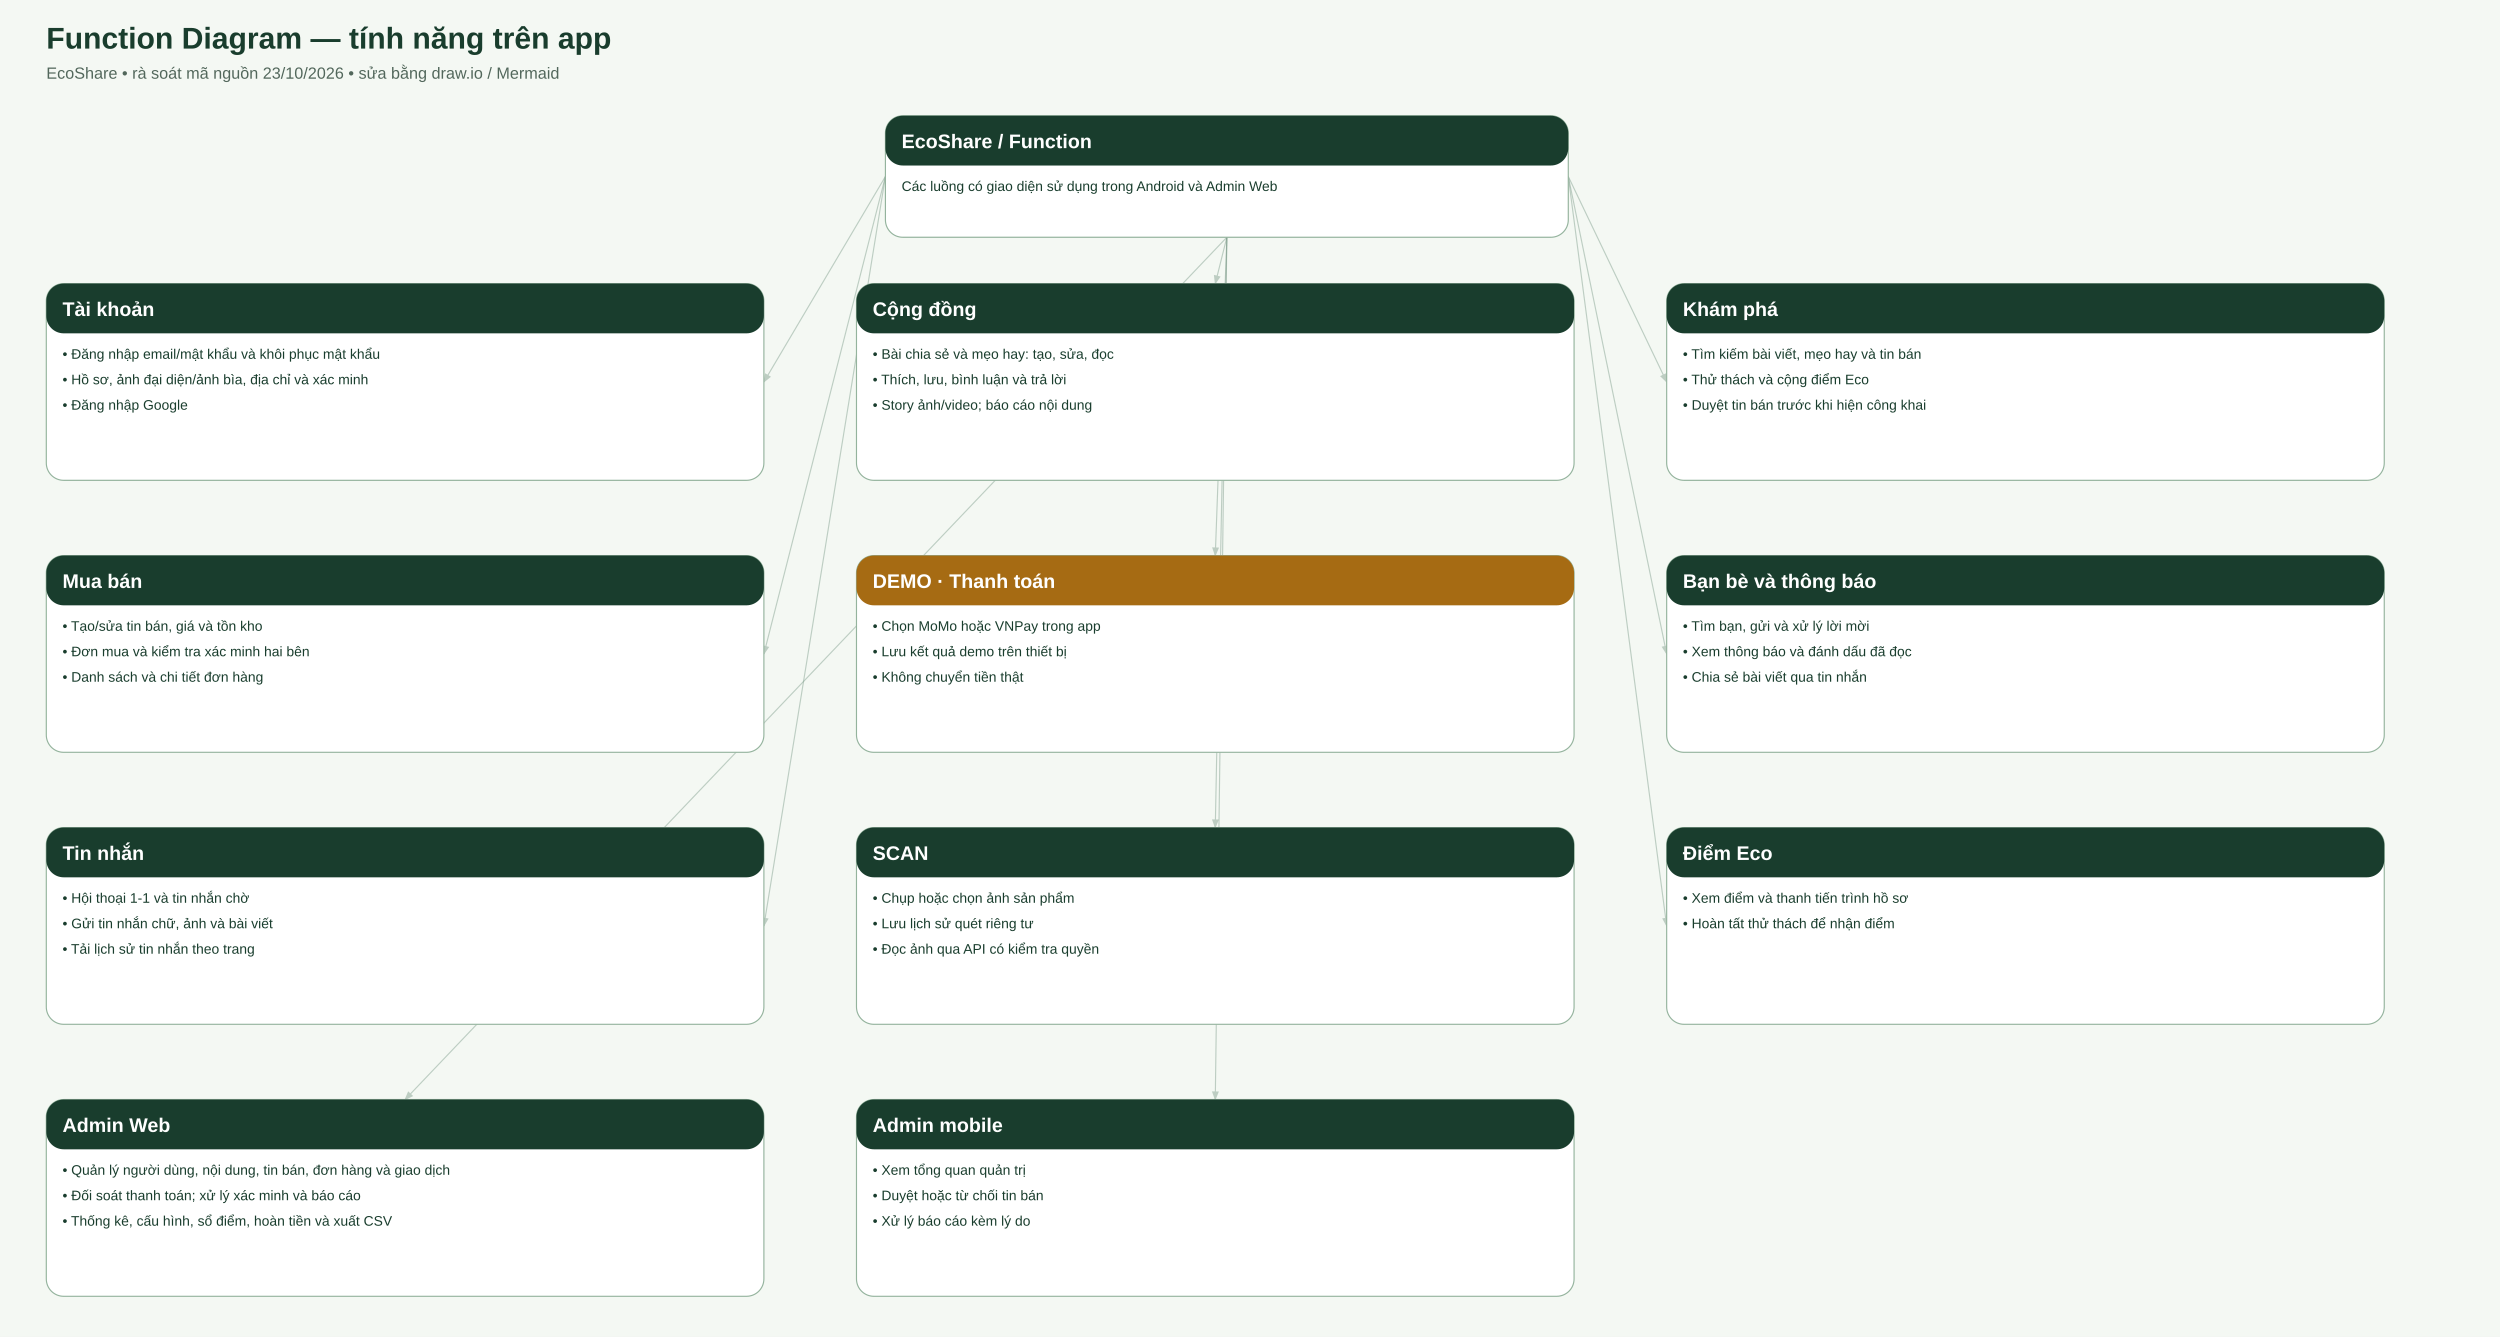
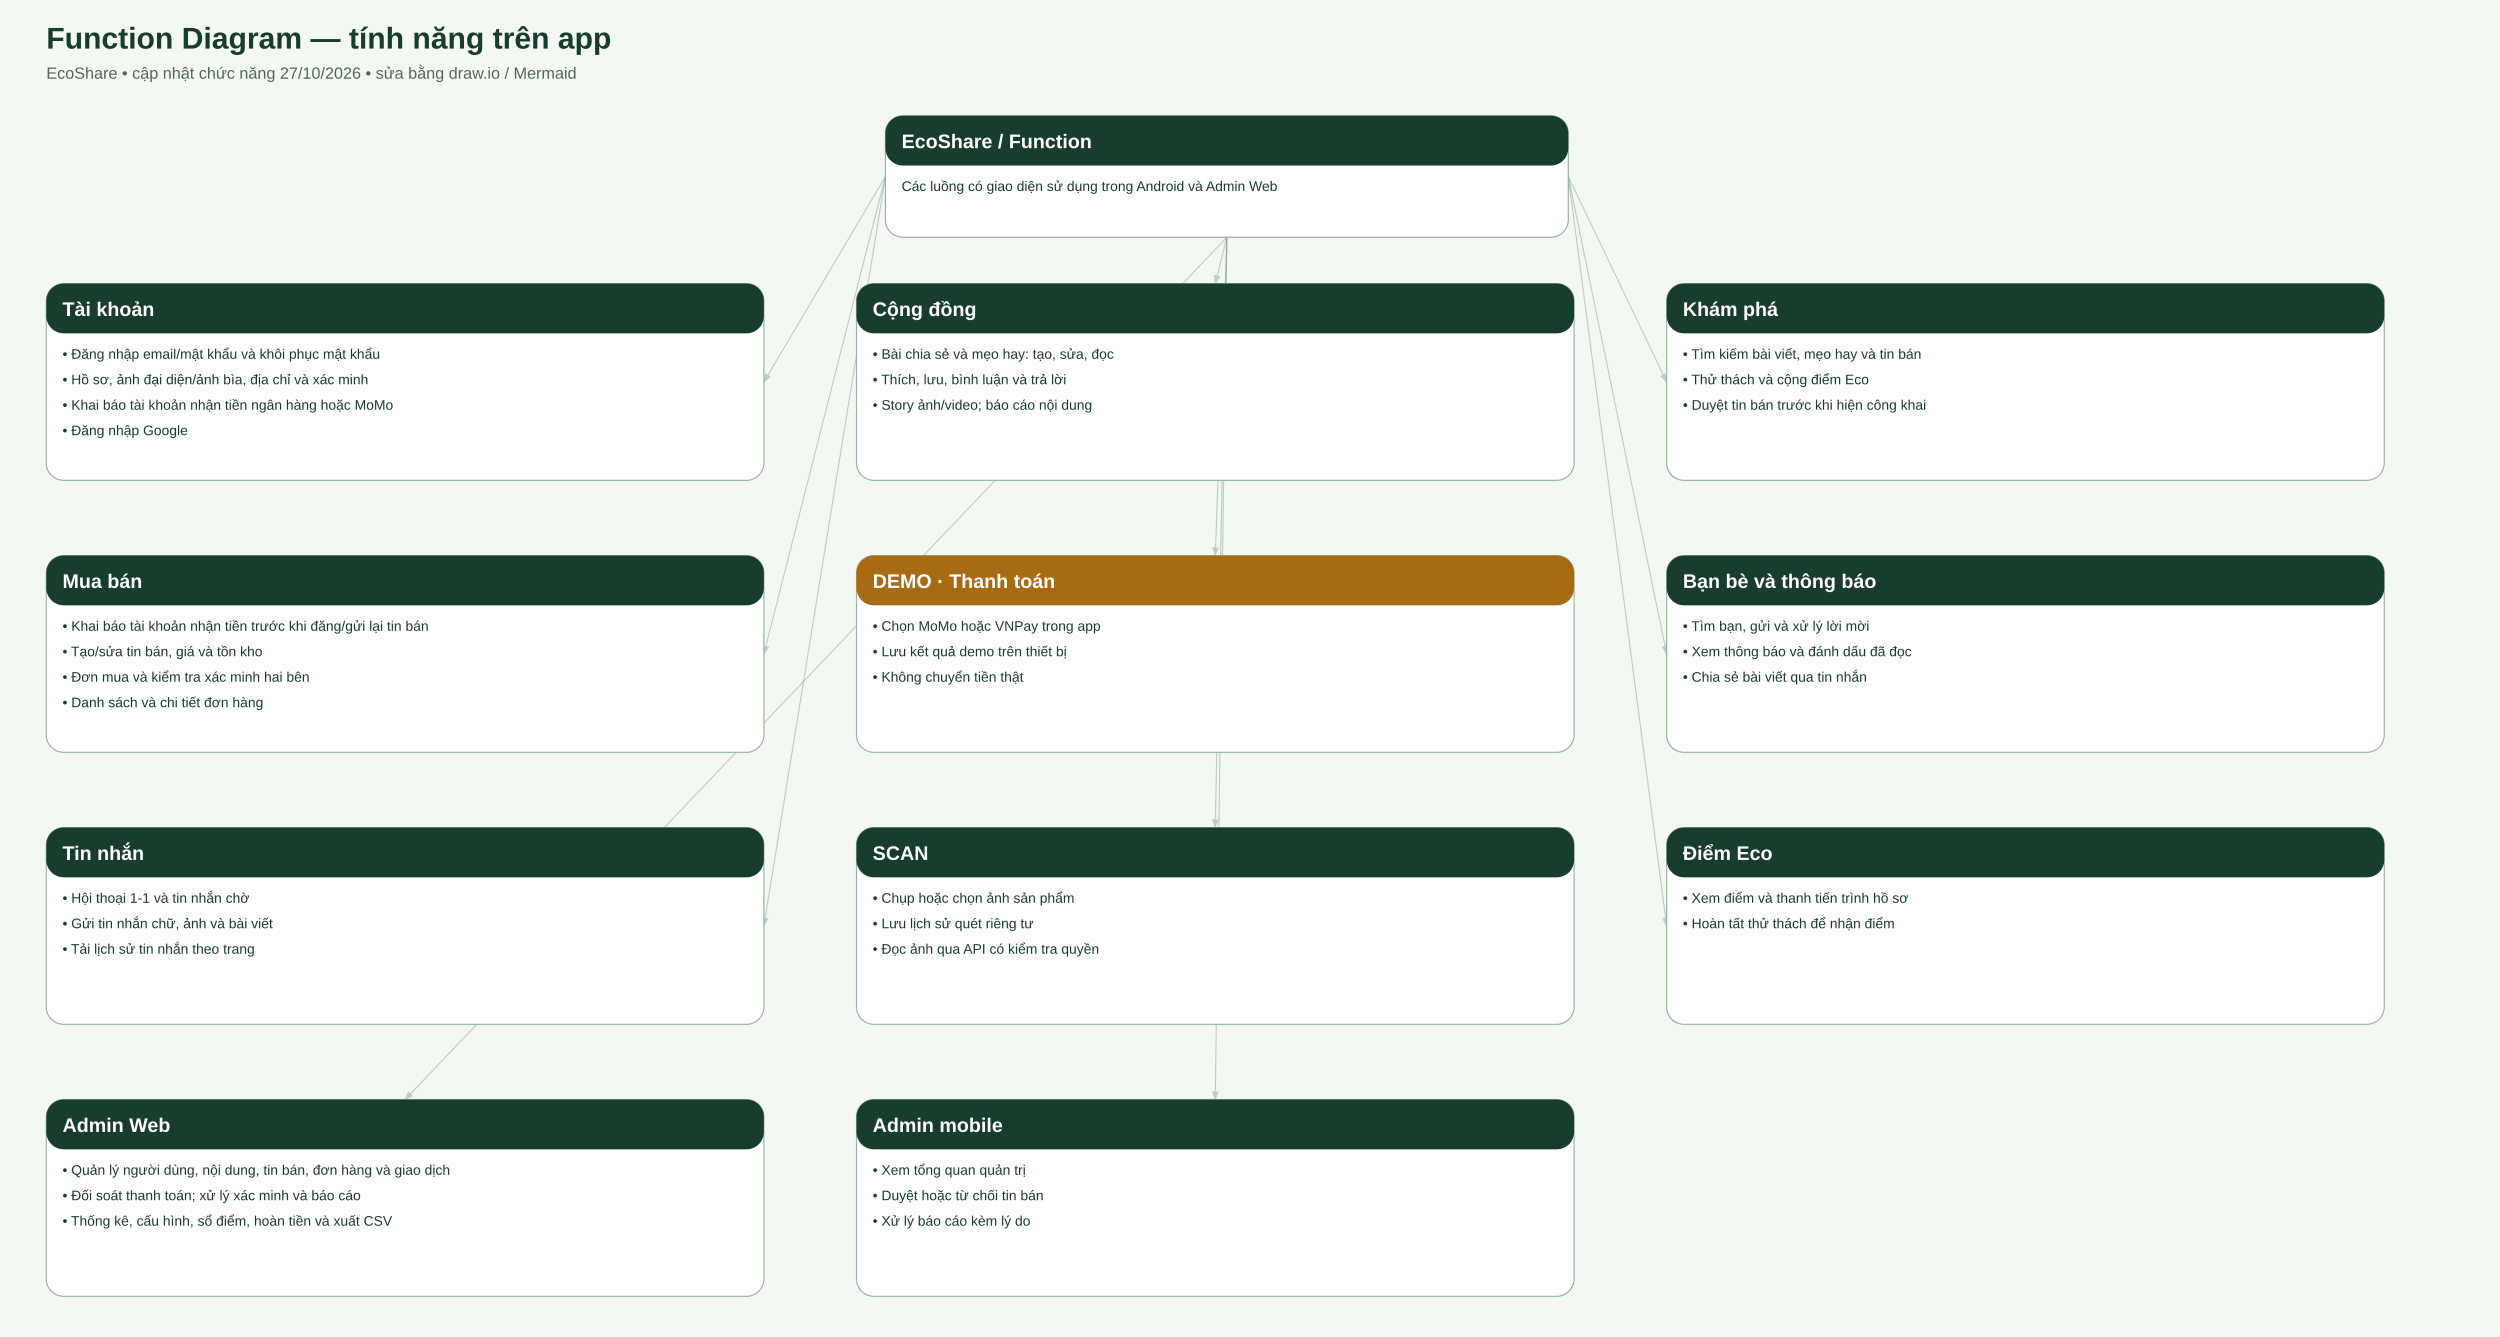
<svg xmlns="http://www.w3.org/2000/svg" width="2160" height="1155" viewBox="0 0 2160 1155" role="img" aria-label="Function Diagram — tính năng trên app">
  <defs>
    <marker id="arrow" markerWidth="8" markerHeight="8" refX="7" refY="3" orient="auto">
      <path d="M0,0 L0,6 L8,3 z" fill="#799987" />
    </marker>
  </defs>
  <rect width="100%" height="100%" fill="#f4f8f3" />
  <text x="40" y="42" font-family="Arial,sans-serif" font-size="26" font-weight="bold" fill="#193d2d">Function Diagram — tính năng trên app</text>
-   <text x="40" y="68" font-family="Arial,sans-serif" font-size="14" fill="#52675b">EcoShare • rà soát mã nguồn 23/10/2026 • sửa bằng draw.io / Mermaid</text>
+   <text x="40" y="68" font-family="Arial,sans-serif" font-size="14" fill="#52675b">EcoShare • cập nhật chức năng 27/10/2026 • sửa bằng draw.io / Mermaid</text>
  <path d="M765,152.5 L660,330.0" stroke="#799987" opacity="0.45" fill="none" marker-end="url(#arrow)" />
  <path d="M1060.0,205 L1050.0,245" stroke="#799987" opacity="0.45" fill="none" marker-end="url(#arrow)" />
  <path d="M1355,152.5 L1440,330.0" stroke="#799987" opacity="0.45" fill="none" marker-end="url(#arrow)" />
  <path d="M765,152.5 L660,565.0" stroke="#799987" opacity="0.45" fill="none" marker-end="url(#arrow)" />
  <path d="M1060.0,205 L1050.0,480" stroke="#799987" opacity="0.45" fill="none" marker-end="url(#arrow)" />
  <path d="M1355,152.5 L1440,565.0" stroke="#799987" opacity="0.45" fill="none" marker-end="url(#arrow)" />
  <path d="M765,152.5 L660,800.0" stroke="#799987" opacity="0.45" fill="none" marker-end="url(#arrow)" />
  <path d="M1060.0,205 L1050.0,715" stroke="#799987" opacity="0.45" fill="none" marker-end="url(#arrow)" />
  <path d="M1355,152.5 L1440,800.0" stroke="#799987" opacity="0.45" fill="none" marker-end="url(#arrow)" />
  <path d="M1060.0,205 L350.0,950" stroke="#799987" opacity="0.45" fill="none" marker-end="url(#arrow)" />
  <path d="M1060.0,205 L1050.0,950" stroke="#799987" opacity="0.45" fill="none" marker-end="url(#arrow)" />
  <g>
    <rect x="765" y="100" width="590" height="105" rx="15" fill="white" stroke="#94b39d" />
    <rect x="765" y="100" width="590" height="43" rx="15" fill="#193d2d" />
    <text x="779" y="128" font-family="Arial,sans-serif" font-size="17" font-weight="bold" fill="white">EcoShare / Function</text>
    <text x="779" y="165" font-family="Arial,sans-serif" font-size="12" fill="#193d2d">Các luồng có giao diện sử dụng trong Android và Admin Web</text>
  </g>
  <g>
    <rect x="40" y="245" width="620" height="170" rx="15" fill="white" stroke="#94b39d" />
    <rect x="40" y="245" width="620" height="43" rx="15" fill="#193d2d" />
    <text x="54" y="273" font-family="Arial,sans-serif" font-size="17" font-weight="bold" fill="white">Tài khoản</text>
    <text x="54" y="310" font-family="Arial,sans-serif" font-size="12" fill="#193d2d">• Đăng nhập email/mật khẩu và khôi phục mật khẩu</text>
    <text x="54" y="332" font-family="Arial,sans-serif" font-size="12" fill="#193d2d">• Hồ sơ, ảnh đại diện/ảnh bìa, địa chỉ và xác minh</text>
-     <text x="54" y="354" font-family="Arial,sans-serif" font-size="12" fill="#193d2d">• Đăng nhập Google</text>
+     <text x="54" y="354" font-family="Arial,sans-serif" font-size="12" fill="#193d2d">• Khai báo tài khoản nhận tiền ngân hàng hoặc MoMo</text>
+     <text x="54" y="376" font-family="Arial,sans-serif" font-size="12" fill="#193d2d">• Đăng nhập Google</text>
  </g>
  <g>
    <rect x="740" y="245" width="620" height="170" rx="15" fill="white" stroke="#94b39d" />
    <rect x="740" y="245" width="620" height="43" rx="15" fill="#193d2d" />
    <text x="754" y="273" font-family="Arial,sans-serif" font-size="17" font-weight="bold" fill="white">Cộng đồng</text>
    <text x="754" y="310" font-family="Arial,sans-serif" font-size="12" fill="#193d2d">• Bài chia sẻ và mẹo hay: tạo, sửa, đọc</text>
    <text x="754" y="332" font-family="Arial,sans-serif" font-size="12" fill="#193d2d">• Thích, lưu, bình luận và trả lời</text>
    <text x="754" y="354" font-family="Arial,sans-serif" font-size="12" fill="#193d2d">• Story ảnh/video; báo cáo nội dung</text>
  </g>
  <g>
    <rect x="1440" y="245" width="620" height="170" rx="15" fill="white" stroke="#94b39d" />
    <rect x="1440" y="245" width="620" height="43" rx="15" fill="#193d2d" />
    <text x="1454" y="273" font-family="Arial,sans-serif" font-size="17" font-weight="bold" fill="white">Khám phá</text>
    <text x="1454" y="310" font-family="Arial,sans-serif" font-size="12" fill="#193d2d">• Tìm kiếm bài viết, mẹo hay và tin bán</text>
    <text x="1454" y="332" font-family="Arial,sans-serif" font-size="12" fill="#193d2d">• Thử thách và cộng điểm Eco</text>
    <text x="1454" y="354" font-family="Arial,sans-serif" font-size="12" fill="#193d2d">• Duyệt tin bán trước khi hiện công khai</text>
  </g>
  <g>
    <rect x="40" y="480" width="620" height="170" rx="15" fill="white" stroke="#94b39d" />
    <rect x="40" y="480" width="620" height="43" rx="15" fill="#193d2d" />
    <text x="54" y="508" font-family="Arial,sans-serif" font-size="17" font-weight="bold" fill="white">Mua bán</text>
-     <text x="54" y="545" font-family="Arial,sans-serif" font-size="12" fill="#193d2d">• Tạo/sửa tin bán, giá và tồn kho</text>
-     <text x="54" y="567" font-family="Arial,sans-serif" font-size="12" fill="#193d2d">• Đơn mua và kiểm tra xác minh hai bên</text>
-     <text x="54" y="589" font-family="Arial,sans-serif" font-size="12" fill="#193d2d">• Danh sách và chi tiết đơn hàng</text>
+     <text x="54" y="545" font-family="Arial,sans-serif" font-size="12" fill="#193d2d">• Khai báo tài khoản nhận tiền trước khi đăng/gửi lại tin bán</text>
+     <text x="54" y="567" font-family="Arial,sans-serif" font-size="12" fill="#193d2d">• Tạo/sửa tin bán, giá và tồn kho</text>
+     <text x="54" y="589" font-family="Arial,sans-serif" font-size="12" fill="#193d2d">• Đơn mua và kiểm tra xác minh hai bên</text>
+     <text x="54" y="611" font-family="Arial,sans-serif" font-size="12" fill="#193d2d">• Danh sách và chi tiết đơn hàng</text>
  </g>
  <g>
    <rect x="740" y="480" width="620" height="170" rx="15" fill="white" stroke="#94b39d" />
    <rect x="740" y="480" width="620" height="43" rx="15" fill="#a66b13" />
    <text x="754" y="508" font-family="Arial,sans-serif" font-size="17" font-weight="bold" fill="white">DEMO · Thanh toán</text>
    <text x="754" y="545" font-family="Arial,sans-serif" font-size="12" fill="#193d2d">• Chọn MoMo hoặc VNPay trong app</text>
    <text x="754" y="567" font-family="Arial,sans-serif" font-size="12" fill="#193d2d">• Lưu kết quả demo trên thiết bị</text>
    <text x="754" y="589" font-family="Arial,sans-serif" font-size="12" fill="#193d2d">• Không chuyển tiền thật</text>
  </g>
  <g>
    <rect x="1440" y="480" width="620" height="170" rx="15" fill="white" stroke="#94b39d" />
    <rect x="1440" y="480" width="620" height="43" rx="15" fill="#193d2d" />
    <text x="1454" y="508" font-family="Arial,sans-serif" font-size="17" font-weight="bold" fill="white">Bạn bè và thông báo</text>
    <text x="1454" y="545" font-family="Arial,sans-serif" font-size="12" fill="#193d2d">• Tìm bạn, gửi và xử lý lời mời</text>
    <text x="1454" y="567" font-family="Arial,sans-serif" font-size="12" fill="#193d2d">• Xem thông báo và đánh dấu đã đọc</text>
    <text x="1454" y="589" font-family="Arial,sans-serif" font-size="12" fill="#193d2d">• Chia sẻ bài viết qua tin nhắn</text>
  </g>
  <g>
    <rect x="40" y="715" width="620" height="170" rx="15" fill="white" stroke="#94b39d" />
    <rect x="40" y="715" width="620" height="43" rx="15" fill="#193d2d" />
    <text x="54" y="743" font-family="Arial,sans-serif" font-size="17" font-weight="bold" fill="white">Tin nhắn</text>
    <text x="54" y="780" font-family="Arial,sans-serif" font-size="12" fill="#193d2d">• Hội thoại 1-1 và tin nhắn chờ</text>
    <text x="54" y="802" font-family="Arial,sans-serif" font-size="12" fill="#193d2d">• Gửi tin nhắn chữ, ảnh và bài viết</text>
    <text x="54" y="824" font-family="Arial,sans-serif" font-size="12" fill="#193d2d">• Tải lịch sử tin nhắn theo trang</text>
  </g>
  <g>
    <rect x="740" y="715" width="620" height="170" rx="15" fill="white" stroke="#94b39d" />
    <rect x="740" y="715" width="620" height="43" rx="15" fill="#193d2d" />
    <text x="754" y="743" font-family="Arial,sans-serif" font-size="17" font-weight="bold" fill="white">SCAN</text>
    <text x="754" y="780" font-family="Arial,sans-serif" font-size="12" fill="#193d2d">• Chụp hoặc chọn ảnh sản phẩm</text>
    <text x="754" y="802" font-family="Arial,sans-serif" font-size="12" fill="#193d2d">• Lưu lịch sử quét riêng tư</text>
    <text x="754" y="824" font-family="Arial,sans-serif" font-size="12" fill="#193d2d">• Đọc ảnh qua API có kiểm tra quyền</text>
  </g>
  <g>
    <rect x="1440" y="715" width="620" height="170" rx="15" fill="white" stroke="#94b39d" />
    <rect x="1440" y="715" width="620" height="43" rx="15" fill="#193d2d" />
    <text x="1454" y="743" font-family="Arial,sans-serif" font-size="17" font-weight="bold" fill="white">Điểm Eco</text>
    <text x="1454" y="780" font-family="Arial,sans-serif" font-size="12" fill="#193d2d">• Xem điểm và thanh tiến trình hồ sơ</text>
    <text x="1454" y="802" font-family="Arial,sans-serif" font-size="12" fill="#193d2d">• Hoàn tất thử thách để nhận điểm</text>
  </g>
  <g>
    <rect x="40" y="950" width="620" height="170" rx="15" fill="white" stroke="#94b39d" />
    <rect x="40" y="950" width="620" height="43" rx="15" fill="#193d2d" />
    <text x="54" y="978" font-family="Arial,sans-serif" font-size="17" font-weight="bold" fill="white">Admin Web</text>
    <text x="54" y="1015" font-family="Arial,sans-serif" font-size="12" fill="#193d2d">• Quản lý người dùng, nội dung, tin bán, đơn hàng và giao dịch</text>
    <text x="54" y="1037" font-family="Arial,sans-serif" font-size="12" fill="#193d2d">• Đối soát thanh toán; xử lý xác minh và báo cáo</text>
    <text x="54" y="1059" font-family="Arial,sans-serif" font-size="12" fill="#193d2d">• Thống kê, cấu hình, sổ điểm, hoàn tiền và xuất CSV</text>
  </g>
  <g>
    <rect x="740" y="950" width="620" height="170" rx="15" fill="white" stroke="#94b39d" />
    <rect x="740" y="950" width="620" height="43" rx="15" fill="#193d2d" />
    <text x="754" y="978" font-family="Arial,sans-serif" font-size="17" font-weight="bold" fill="white">Admin mobile</text>
    <text x="754" y="1015" font-family="Arial,sans-serif" font-size="12" fill="#193d2d">• Xem tổng quan quản trị</text>
    <text x="754" y="1037" font-family="Arial,sans-serif" font-size="12" fill="#193d2d">• Duyệt hoặc từ chối tin bán</text>
    <text x="754" y="1059" font-family="Arial,sans-serif" font-size="12" fill="#193d2d">• Xử lý báo cáo kèm lý do</text>
  </g>
</svg>
